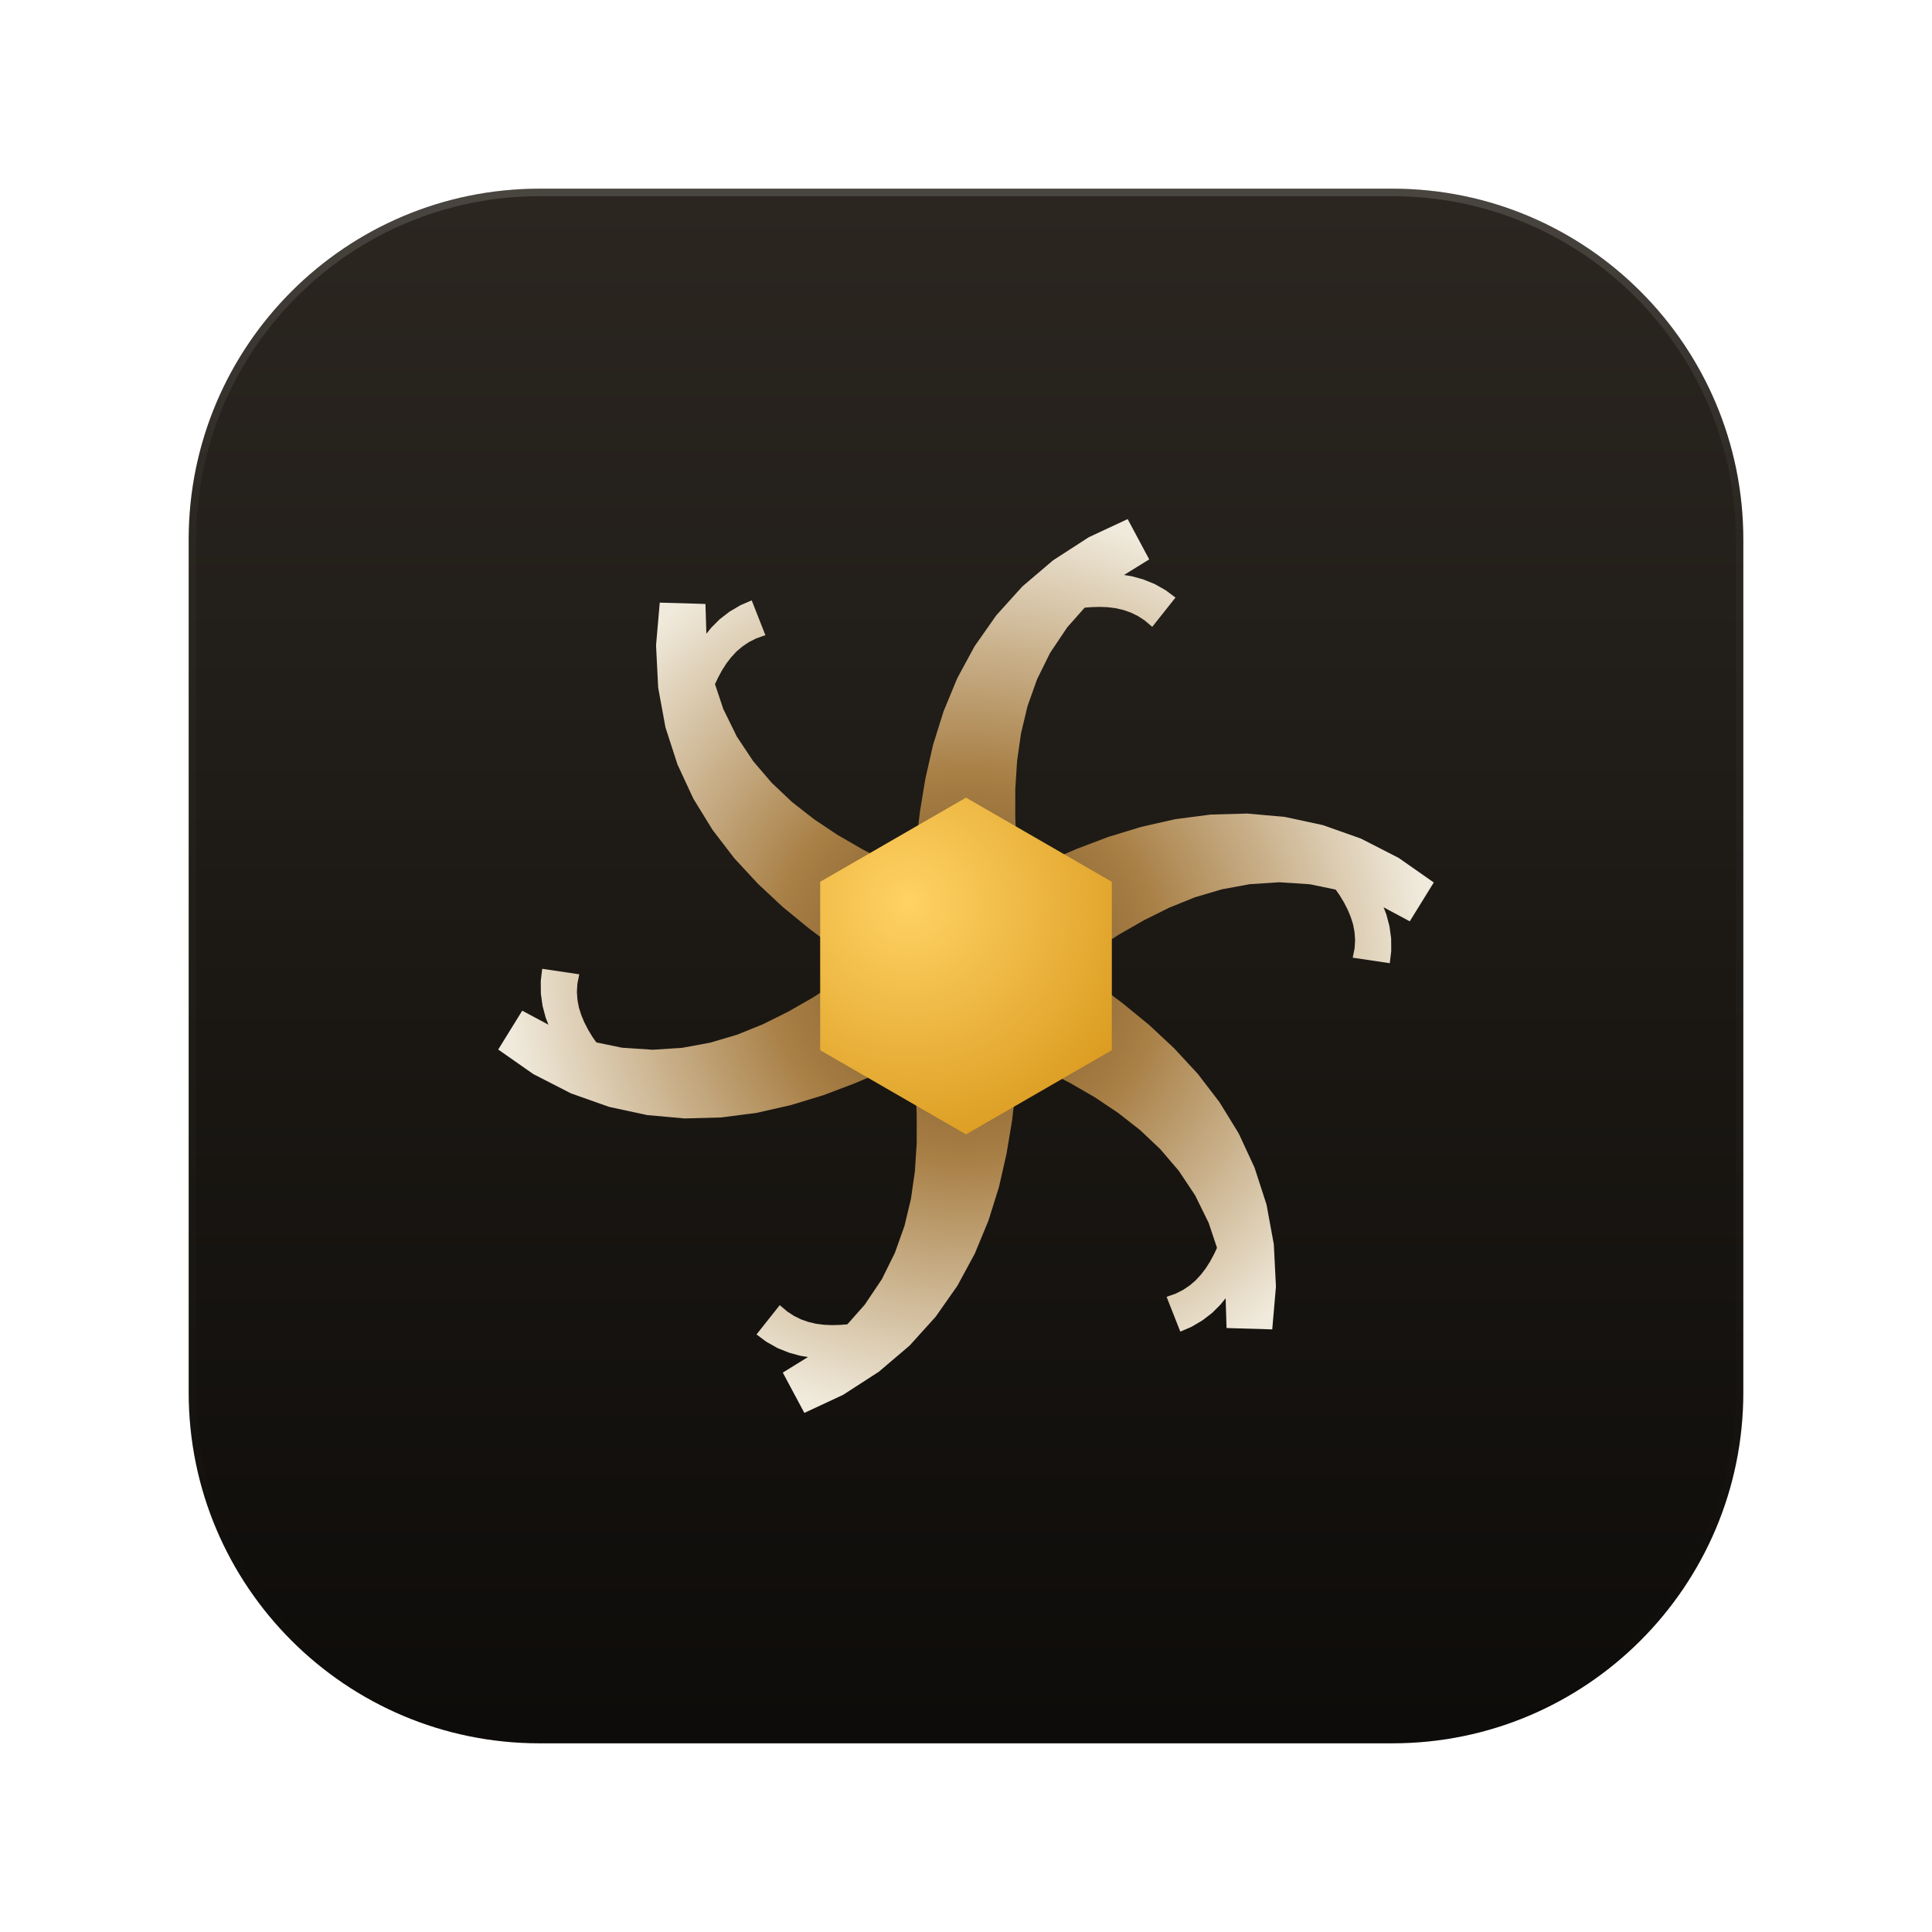
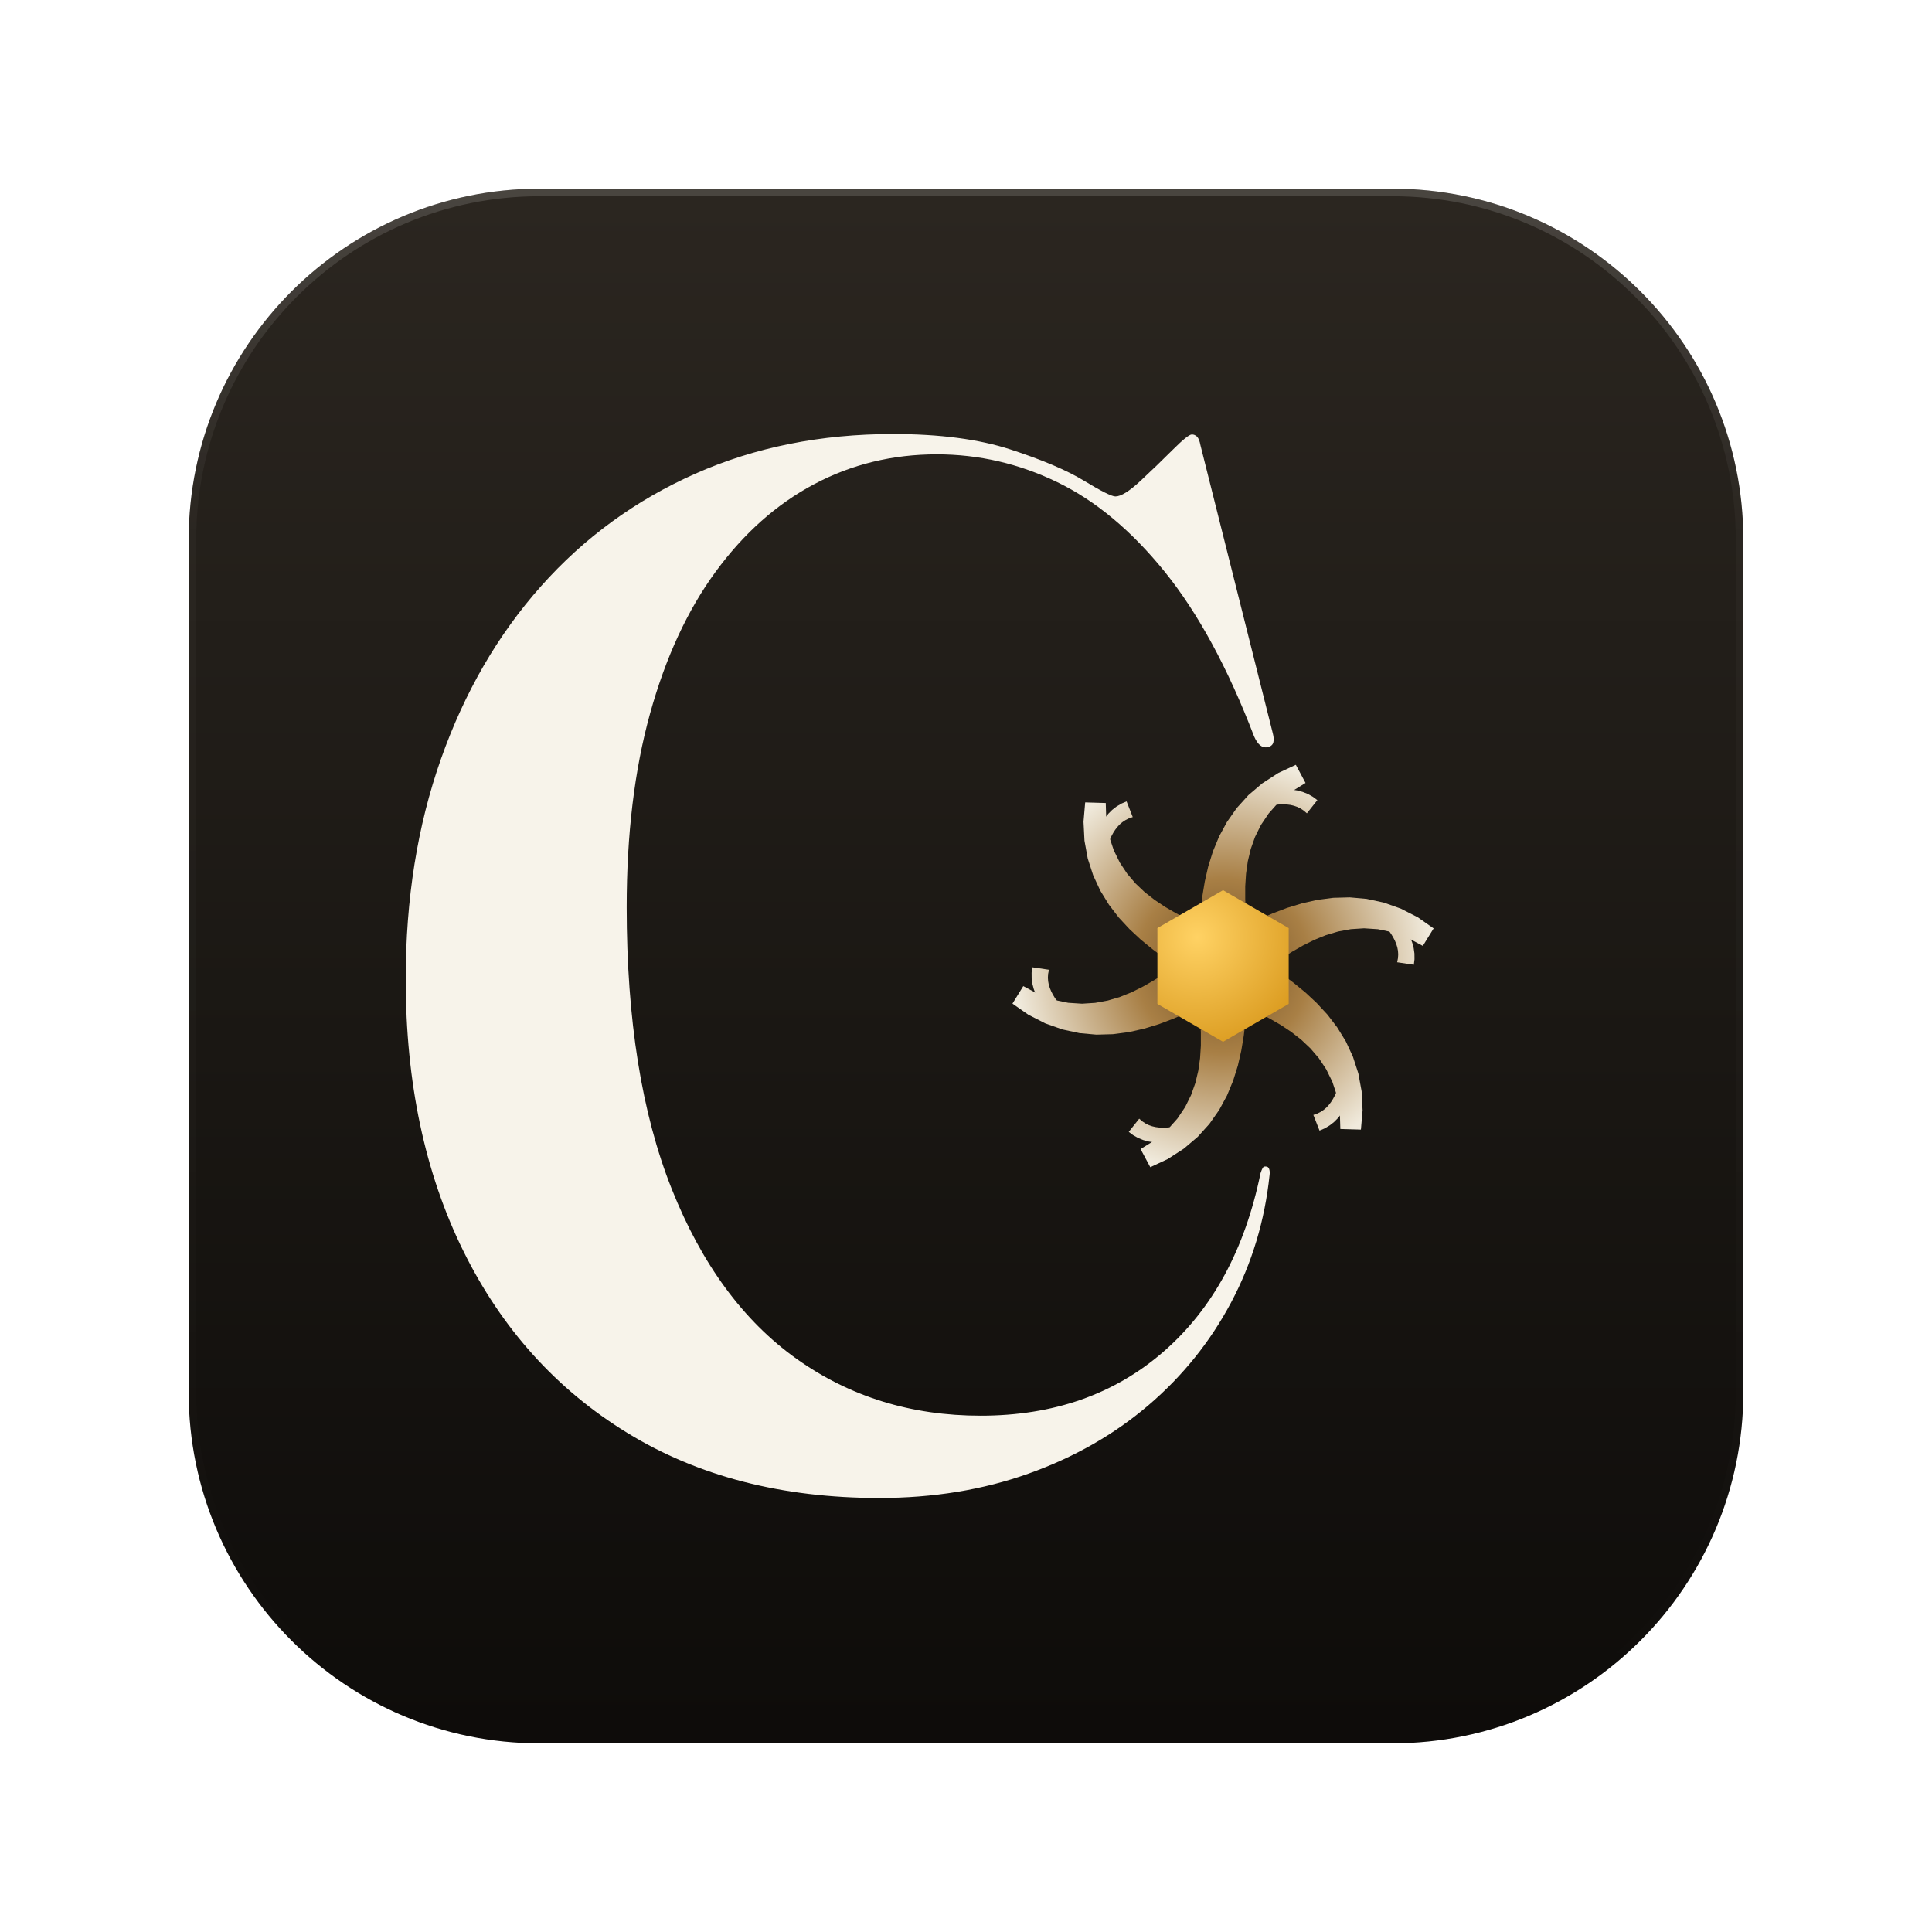
<svg xmlns="http://www.w3.org/2000/svg" viewBox="0 0 1024 1024">
  <defs>
    <linearGradient id="bg" x1="0" y1="0" x2="0" y2="1">
      <stop offset="0" stop-color="#2b2620" />
      <stop offset="0.55" stop-color="#1a1713" />
      <stop offset="1" stop-color="#0e0c0a" />
    </linearGradient>
    <linearGradient id="rim" x1="0" y1="0" x2="0" y2="1">
      <stop offset="0" stop-color="rgba(255,255,255,0.14)" />
      <stop offset="0.2" stop-color="rgba(255,255,255,0.03)" />
      <stop offset="1" stop-color="rgba(255,255,255,0)" />
    </linearGradient>
  </defs>
  <rect x="100" y="100" width="824" height="824" rx="186" fill="url(#bg)" />
  <rect x="102" y="102" width="820" height="820" rx="184" fill="none" stroke="url(#rim)" stroke-width="4" />
-   <g transform="translate(155 155) scale(5.95)">
-     <defs>
-       <radialGradient id="ic-hy" gradientUnits="userSpaceOnUse" cx="60" cy="60" r="41">
-         <stop offset="0.10" stop-color="#7E5A2A" />
-         <stop offset="0.42" stop-color="#A87F45" />
-         <stop offset="1" stop-color="#F0EADC" />
-       </radialGradient>
-       <radialGradient id="ic-co" gradientUnits="userSpaceOnUse" cx="54.9" cy="54.3" r="23.25">
-         <stop offset="0" stop-color="#FFD264" />
-         <stop offset="1" stop-color="#DA9A1E" />
-       </radialGradient>
-     </defs>
-     <polygon points="64.70,52.05 64.50,49.37 64.39,46.78 64.39,44.24 64.55,41.74 64.90,39.28 65.48,36.85 66.33,34.46 67.49,32.11 69.02,29.83 70.95,27.65 73.33,25.63 76.32,23.78 74.40,20.19 70.93,21.81 67.76,23.86 65.02,26.19 62.70,28.76 60.77,31.51 59.22,34.37 58.00,37.32 57.07,40.29 56.39,43.27 55.90,46.22 55.55,49.13 55.30,51.95" fill="url(#ic-hy)" />
-     <polygon points="68.08,28.46 68.89,28.32 69.67,28.19 70.44,28.09 71.20,28.03 71.93,28.01 72.65,28.04 73.35,28.13 74.03,28.29 74.69,28.52 75.32,28.83 75.92,29.22 76.59,29.79 78.66,27.18 77.79,26.53 76.80,25.97 75.78,25.56 74.77,25.28 73.77,25.12 72.79,25.06 71.84,25.09 70.92,25.18 70.04,25.32 69.18,25.50 68.35,25.69 67.54,25.90" fill="url(#ic-hy)" />
-     <polygon points="69.24,60.09 71.46,58.59 73.64,57.19 75.84,55.93 78.09,54.81 80.39,53.88 82.79,53.17 85.29,52.71 87.90,52.54 90.64,52.72 93.49,53.31 96.43,54.36 99.53,56.02 101.67,52.56 98.54,50.37 95.18,48.65 91.79,47.45 88.40,46.72 85.06,46.42 81.80,46.51 78.64,46.92 75.60,47.61 72.68,48.50 69.88,49.56 67.19,50.71 64.62,51.91" fill="url(#ic-hy)" />
-     <polygon points="91.36,51.23 91.88,51.86 92.39,52.47 92.86,53.09 93.29,53.71 93.67,54.34 94.00,54.98 94.27,55.63 94.48,56.29 94.61,56.98 94.66,57.68 94.62,58.40 94.45,59.26 97.75,59.75 97.88,58.67 97.87,57.53 97.72,56.45 97.45,55.43 97.09,54.48 96.65,53.61 96.15,52.80 95.62,52.05 95.05,51.35 94.47,50.70 93.89,50.07 93.30,49.47" fill="url(#ic-hy)" />
-     <polygon points="64.54,68.05 66.96,69.22 69.25,70.41 71.45,71.68 73.53,73.07 75.49,74.60 77.31,76.32 78.96,78.25 80.41,80.43 81.62,82.89 82.54,85.65 83.10,88.72 83.21,92.25 87.28,92.37 87.61,88.56 87.42,84.79 86.77,81.25 85.70,77.95 84.29,74.91 82.58,72.13 80.65,69.61 78.53,67.32 76.30,65.24 73.98,63.34 71.64,61.58 69.32,59.95" fill="url(#ic-hy)" />
-     <polygon points="83.27,82.77 82.99,83.54 82.71,84.28 82.41,85.00 82.09,85.68 81.74,86.33 81.35,86.94 80.92,87.50 80.45,88.01 79.92,88.46 79.34,88.85 78.69,89.18 77.87,89.47 79.09,92.57 80.09,92.14 81.07,91.56 81.94,90.89 82.68,90.15 83.32,89.36 83.86,88.55 84.31,87.71 84.69,86.87 85.01,86.03 85.29,85.20 85.54,84.38 85.77,83.58" fill="url(#ic-hy)" />
-     <polygon points="55.30,67.95 55.50,70.63 55.61,73.22 55.61,75.76 55.45,78.26 55.10,80.72 54.52,83.15 53.67,85.54 52.51,87.89 50.98,90.17 49.05,92.35 46.67,94.37 43.68,96.22 45.60,99.81 49.07,98.19 52.24,96.14 54.98,93.81 57.30,91.24 59.23,88.49 60.78,85.63 62.00,82.68 62.93,79.71 63.61,76.73 64.10,73.78 64.45,70.87 64.70,68.05" fill="url(#ic-hy)" />
-     <polygon points="51.92,91.54 51.11,91.68 50.33,91.81 49.56,91.91 48.80,91.97 48.07,91.99 47.35,91.96 46.65,91.87 45.97,91.71 45.31,91.48 44.68,91.17 44.08,90.78 43.41,90.21 41.34,92.82 42.21,93.47 43.20,94.03 44.22,94.44 45.23,94.72 46.23,94.88 47.21,94.94 48.16,94.91 49.08,94.82 49.96,94.68 50.82,94.50 51.65,94.31 52.46,94.10" fill="url(#ic-hy)" />
-     <polygon points="50.76,59.91 48.54,61.41 46.36,62.81 44.16,64.07 41.91,65.19 39.61,66.12 37.21,66.83 34.71,67.29 32.10,67.46 29.36,67.28 26.51,66.69 23.57,65.64 20.47,63.98 18.33,67.44 21.46,69.63 24.82,71.35 28.21,72.55 31.60,73.28 34.94,73.58 38.20,73.49 41.36,73.08 44.40,72.39 47.32,71.50 50.12,70.44 52.81,69.29 55.38,68.09" fill="url(#ic-hy)" />
-     <polygon points="28.64,68.77 28.12,68.14 27.61,67.53 27.14,66.91 26.71,66.29 26.33,65.66 26.00,65.02 25.73,64.37 25.52,63.71 25.39,63.02 25.34,62.32 25.38,61.60 25.55,60.74 22.25,60.25 22.12,61.33 22.13,62.47 22.28,63.55 22.55,64.57 22.91,65.52 23.35,66.39 23.85,67.20 24.38,67.95 24.95,68.65 25.53,69.30 26.11,69.93 26.70,70.53" fill="url(#ic-hy)" />
-     <polygon points="55.46,51.95 53.04,50.78 50.75,49.59 48.55,48.32 46.47,46.93 44.51,45.40 42.69,43.68 41.04,41.75 39.59,39.57 38.38,37.11 37.46,34.35 36.90,31.28 36.79,27.75 32.72,27.63 32.39,31.44 32.58,35.21 33.23,38.75 34.30,42.05 35.71,45.09 37.42,47.87 39.35,50.39 41.47,52.68 43.70,54.76 46.02,56.66 48.36,58.42 50.68,60.05" fill="url(#ic-hy)" />
-     <polygon points="36.73,37.23 37.01,36.46 37.29,35.72 37.59,35.00 37.91,34.32 38.26,33.67 38.65,33.06 39.08,32.50 39.55,31.99 40.08,31.54 40.66,31.15 41.31,30.82 42.13,30.53 40.91,27.43 39.91,27.86 38.93,28.44 38.06,29.11 37.32,29.85 36.68,30.64 36.14,31.45 35.69,32.29 35.31,33.13 34.99,33.97 34.71,34.80 34.46,35.62 34.23,36.42" fill="url(#ic-hy)" />
-     <polygon points="60.00,45.00 72.99,52.50 72.99,67.50 60.00,75.00 47.01,67.50 47.01,52.50" fill="url(#ic-co)" />
-   </g>
+   <svg x="215.04" y="215.04" width="593.92" height="593.92" viewBox="0.00 0.00 105.32 100.00">
+     <path transform="translate(-3.6814 97.9396) scale(0.068681)" fill="#f7f3ea" d="M1235.80 -412.20Q1226.00 -318.20 1183.10 -237.50Q1140.20 -156.80 1069.90 -96.80Q999.60 -36.80 906.00 -3.40Q812.40 30.00 701.60 30.00Q502.00 30.00 356.60 -59.20Q211.20 -148.40 132.40 -308.10Q53.60 -467.80 53.60 -680.00Q53.60 -844.80 101.90 -981.50Q150.20 -1118.20 238.80 -1217.80Q327.40 -1317.40 449.90 -1371.70Q572.40 -1426.00 720.40 -1426.00Q816.40 -1426.00 881.40 -1404.80Q946.40 -1383.60 981.80 -1362.10Q1017.20 -1340.60 1024.80 -1340.60Q1036.20 -1340.60 1059.00 -1361.80Q1081.80 -1383.00 1103.00 -1404.20Q1124.20 -1425.40 1129.40 -1425.40Q1133.60 -1425.40 1136.60 -1422.30Q1139.60 -1419.20 1141.20 -1410.60L1240.20 -1016.40Q1242.20 -1008.80 1240.90 -1003.90Q1239.60 -999.00 1233.20 -997.40Q1227.40 -996.40 1222.90 -1000.00Q1218.40 -1003.60 1214.60 -1012.20Q1160.60 -1153.00 1092.30 -1237.50Q1024.00 -1322.00 945.30 -1360.10Q866.60 -1398.20 780.40 -1398.20Q689.60 -1398.20 612.59 -1357.40Q535.59 -1316.60 477.69 -1237.50Q419.79 -1158.40 387.89 -1043.20Q355.99 -928.00 355.99 -778.60Q355.99 -547.80 417.59 -393.00Q479.19 -238.20 588.49 -160.40Q697.79 -82.60 840.40 -82.60Q989.80 -82.60 1090.50 -170.10Q1191.20 -257.60 1223.40 -414.40Q1225.00 -419.40 1226.40 -421.70Q1227.80 -424.00 1230.60 -423.60Q1234.00 -423.60 1235.20 -420.20Q1236.40 -416.80 1235.80 -412.20Z" />
+     <svg x="48.32" y="21.50" width="57.00" height="57.00" viewBox="0 0 120 120">
+       <defs>
+         <radialGradient id="ic-hy" gradientUnits="userSpaceOnUse" cx="60" cy="60" r="41">
+           <stop offset="0.10" stop-color="#7E5A2A" />
+           <stop offset="0.42" stop-color="#A87F45" />
+           <stop offset="1" stop-color="#F0EADC" />
+         </radialGradient>
+         <radialGradient id="ic-co" gradientUnits="userSpaceOnUse" cx="54.9" cy="54.3" r="23.25">
+           <stop offset="0" stop-color="#FFD264" />
+           <stop offset="1" stop-color="#DA9A1E" />
+         </radialGradient>
+       </defs>
+       <polygon points="64.70,52.05 64.50,49.37 64.39,46.78 64.39,44.24 64.55,41.74 64.90,39.28 65.48,36.85 66.33,34.46 67.49,32.11 69.02,29.83 70.95,27.65 73.33,25.63 76.32,23.78 74.40,20.19 70.93,21.81 67.76,23.86 65.02,26.19 62.70,28.76 60.77,31.51 59.22,34.37 58.00,37.32 57.07,40.29 56.39,43.27 55.90,46.22 55.55,49.13 55.30,51.95" fill="url(#ic-hy)" />
+       <polygon points="68.08,28.46 68.89,28.32 69.67,28.19 70.44,28.09 71.20,28.03 71.93,28.01 72.65,28.04 73.35,28.13 74.03,28.29 74.69,28.52 75.32,28.83 75.92,29.22 76.59,29.79 78.66,27.18 77.79,26.53 76.80,25.97 75.78,25.56 74.77,25.28 73.77,25.12 72.79,25.06 71.84,25.09 70.92,25.18 70.04,25.32 69.18,25.50 68.35,25.69 67.54,25.90" fill="url(#ic-hy)" />
+       <polygon points="69.24,60.09 71.46,58.59 73.64,57.19 75.84,55.93 78.09,54.81 80.39,53.88 82.79,53.17 85.29,52.71 87.90,52.54 90.64,52.72 93.49,53.31 96.43,54.36 99.53,56.02 101.67,52.56 98.54,50.37 95.18,48.65 91.79,47.45 88.40,46.72 85.06,46.42 81.80,46.51 78.64,46.92 75.60,47.61 72.68,48.50 69.88,49.56 67.19,50.71 64.62,51.91" fill="url(#ic-hy)" />
+       <polygon points="91.36,51.23 91.88,51.86 92.39,52.47 92.86,53.09 93.29,53.71 93.67,54.34 94.00,54.98 94.27,55.63 94.48,56.29 94.61,56.98 94.66,57.68 94.62,58.40 94.45,59.26 97.75,59.75 97.88,58.67 97.87,57.53 97.72,56.45 97.45,55.43 97.09,54.48 96.65,53.61 96.15,52.80 95.62,52.05 95.05,51.35 94.47,50.70 93.89,50.07 93.30,49.47" fill="url(#ic-hy)" />
+       <polygon points="64.54,68.05 66.96,69.22 69.25,70.41 71.45,71.68 73.53,73.07 75.49,74.60 77.31,76.32 78.96,78.25 80.41,80.43 81.62,82.89 82.54,85.65 83.10,88.72 83.21,92.25 87.28,92.37 87.61,88.56 87.42,84.79 86.77,81.25 85.70,77.95 84.29,74.91 82.58,72.13 80.65,69.61 78.53,67.32 76.30,65.24 73.98,63.34 71.64,61.58 69.32,59.95" fill="url(#ic-hy)" />
+       <polygon points="83.27,82.77 82.99,83.54 82.71,84.28 82.41,85.00 82.09,85.68 81.74,86.33 81.35,86.94 80.92,87.50 80.45,88.01 79.92,88.46 79.34,88.85 78.69,89.18 77.87,89.47 79.09,92.57 80.09,92.14 81.07,91.56 81.94,90.89 82.68,90.15 83.32,89.36 83.86,88.55 84.31,87.71 84.69,86.87 85.01,86.03 85.29,85.20 85.54,84.38 85.77,83.58" fill="url(#ic-hy)" />
+       <polygon points="55.30,67.95 55.50,70.63 55.61,73.22 55.61,75.76 55.45,78.26 55.10,80.72 54.52,83.15 53.67,85.54 52.51,87.89 50.98,90.17 49.05,92.35 46.67,94.37 43.68,96.22 45.60,99.81 49.07,98.19 52.24,96.14 54.98,93.81 57.30,91.24 59.23,88.49 60.78,85.63 62.00,82.68 62.93,79.71 63.61,76.73 64.10,73.78 64.45,70.87 64.70,68.05" fill="url(#ic-hy)" />
+       <polygon points="51.92,91.54 51.11,91.68 50.33,91.81 49.56,91.91 48.80,91.97 48.07,91.99 47.35,91.96 46.65,91.87 45.97,91.71 45.31,91.48 44.68,91.17 44.08,90.78 43.41,90.21 41.34,92.82 42.21,93.47 43.20,94.03 44.22,94.44 45.23,94.72 46.23,94.88 47.21,94.94 48.16,94.91 49.08,94.82 49.96,94.68 50.82,94.50 51.65,94.31 52.46,94.10" fill="url(#ic-hy)" />
+       <polygon points="50.76,59.91 48.54,61.41 46.36,62.81 44.16,64.07 41.91,65.19 39.61,66.12 37.21,66.83 34.71,67.29 32.10,67.46 29.36,67.28 26.51,66.69 23.57,65.64 20.47,63.98 18.33,67.44 21.46,69.63 24.82,71.35 28.21,72.55 31.60,73.28 34.94,73.58 38.20,73.49 41.36,73.08 44.40,72.39 47.32,71.50 50.12,70.44 52.81,69.29 55.38,68.09" fill="url(#ic-hy)" />
+       <polygon points="28.64,68.77 28.12,68.14 27.61,67.53 27.14,66.91 26.71,66.29 26.33,65.66 26.00,65.02 25.73,64.37 25.52,63.71 25.39,63.02 25.34,62.32 25.38,61.60 25.55,60.74 22.25,60.25 22.12,61.33 22.13,62.47 22.28,63.55 22.55,64.57 22.91,65.52 23.35,66.39 23.85,67.20 24.38,67.95 24.95,68.65 25.53,69.30 26.11,69.93 26.70,70.53" fill="url(#ic-hy)" />
+       <polygon points="55.46,51.95 53.04,50.78 50.75,49.59 48.55,48.32 46.47,46.93 44.51,45.40 42.69,43.68 41.04,41.75 39.59,39.57 38.38,37.11 37.46,34.35 36.90,31.28 36.79,27.75 32.72,27.63 32.39,31.44 32.58,35.21 33.23,38.75 34.30,42.05 35.71,45.09 37.42,47.87 39.35,50.39 41.47,52.68 43.70,54.76 46.02,56.66 48.36,58.42 50.68,60.05" fill="url(#ic-hy)" />
+       <polygon points="36.73,37.23 37.01,36.46 37.29,35.72 37.59,35.00 37.91,34.32 38.26,33.67 38.65,33.06 39.08,32.50 39.55,31.99 40.08,31.54 40.66,31.15 41.31,30.82 42.13,30.53 40.91,27.43 39.91,27.86 38.93,28.44 38.06,29.11 37.32,29.85 36.68,30.64 36.14,31.45 35.69,32.29 35.31,33.13 34.99,33.97 34.71,34.80 34.46,35.62 34.23,36.42" fill="url(#ic-hy)" />
+       <polygon points="60.00,45.00 72.99,52.50 72.99,67.50 60.00,75.00 47.01,67.50 47.01,52.50" fill="url(#ic-co)" />
+     </svg>
+   </svg>
</svg>
